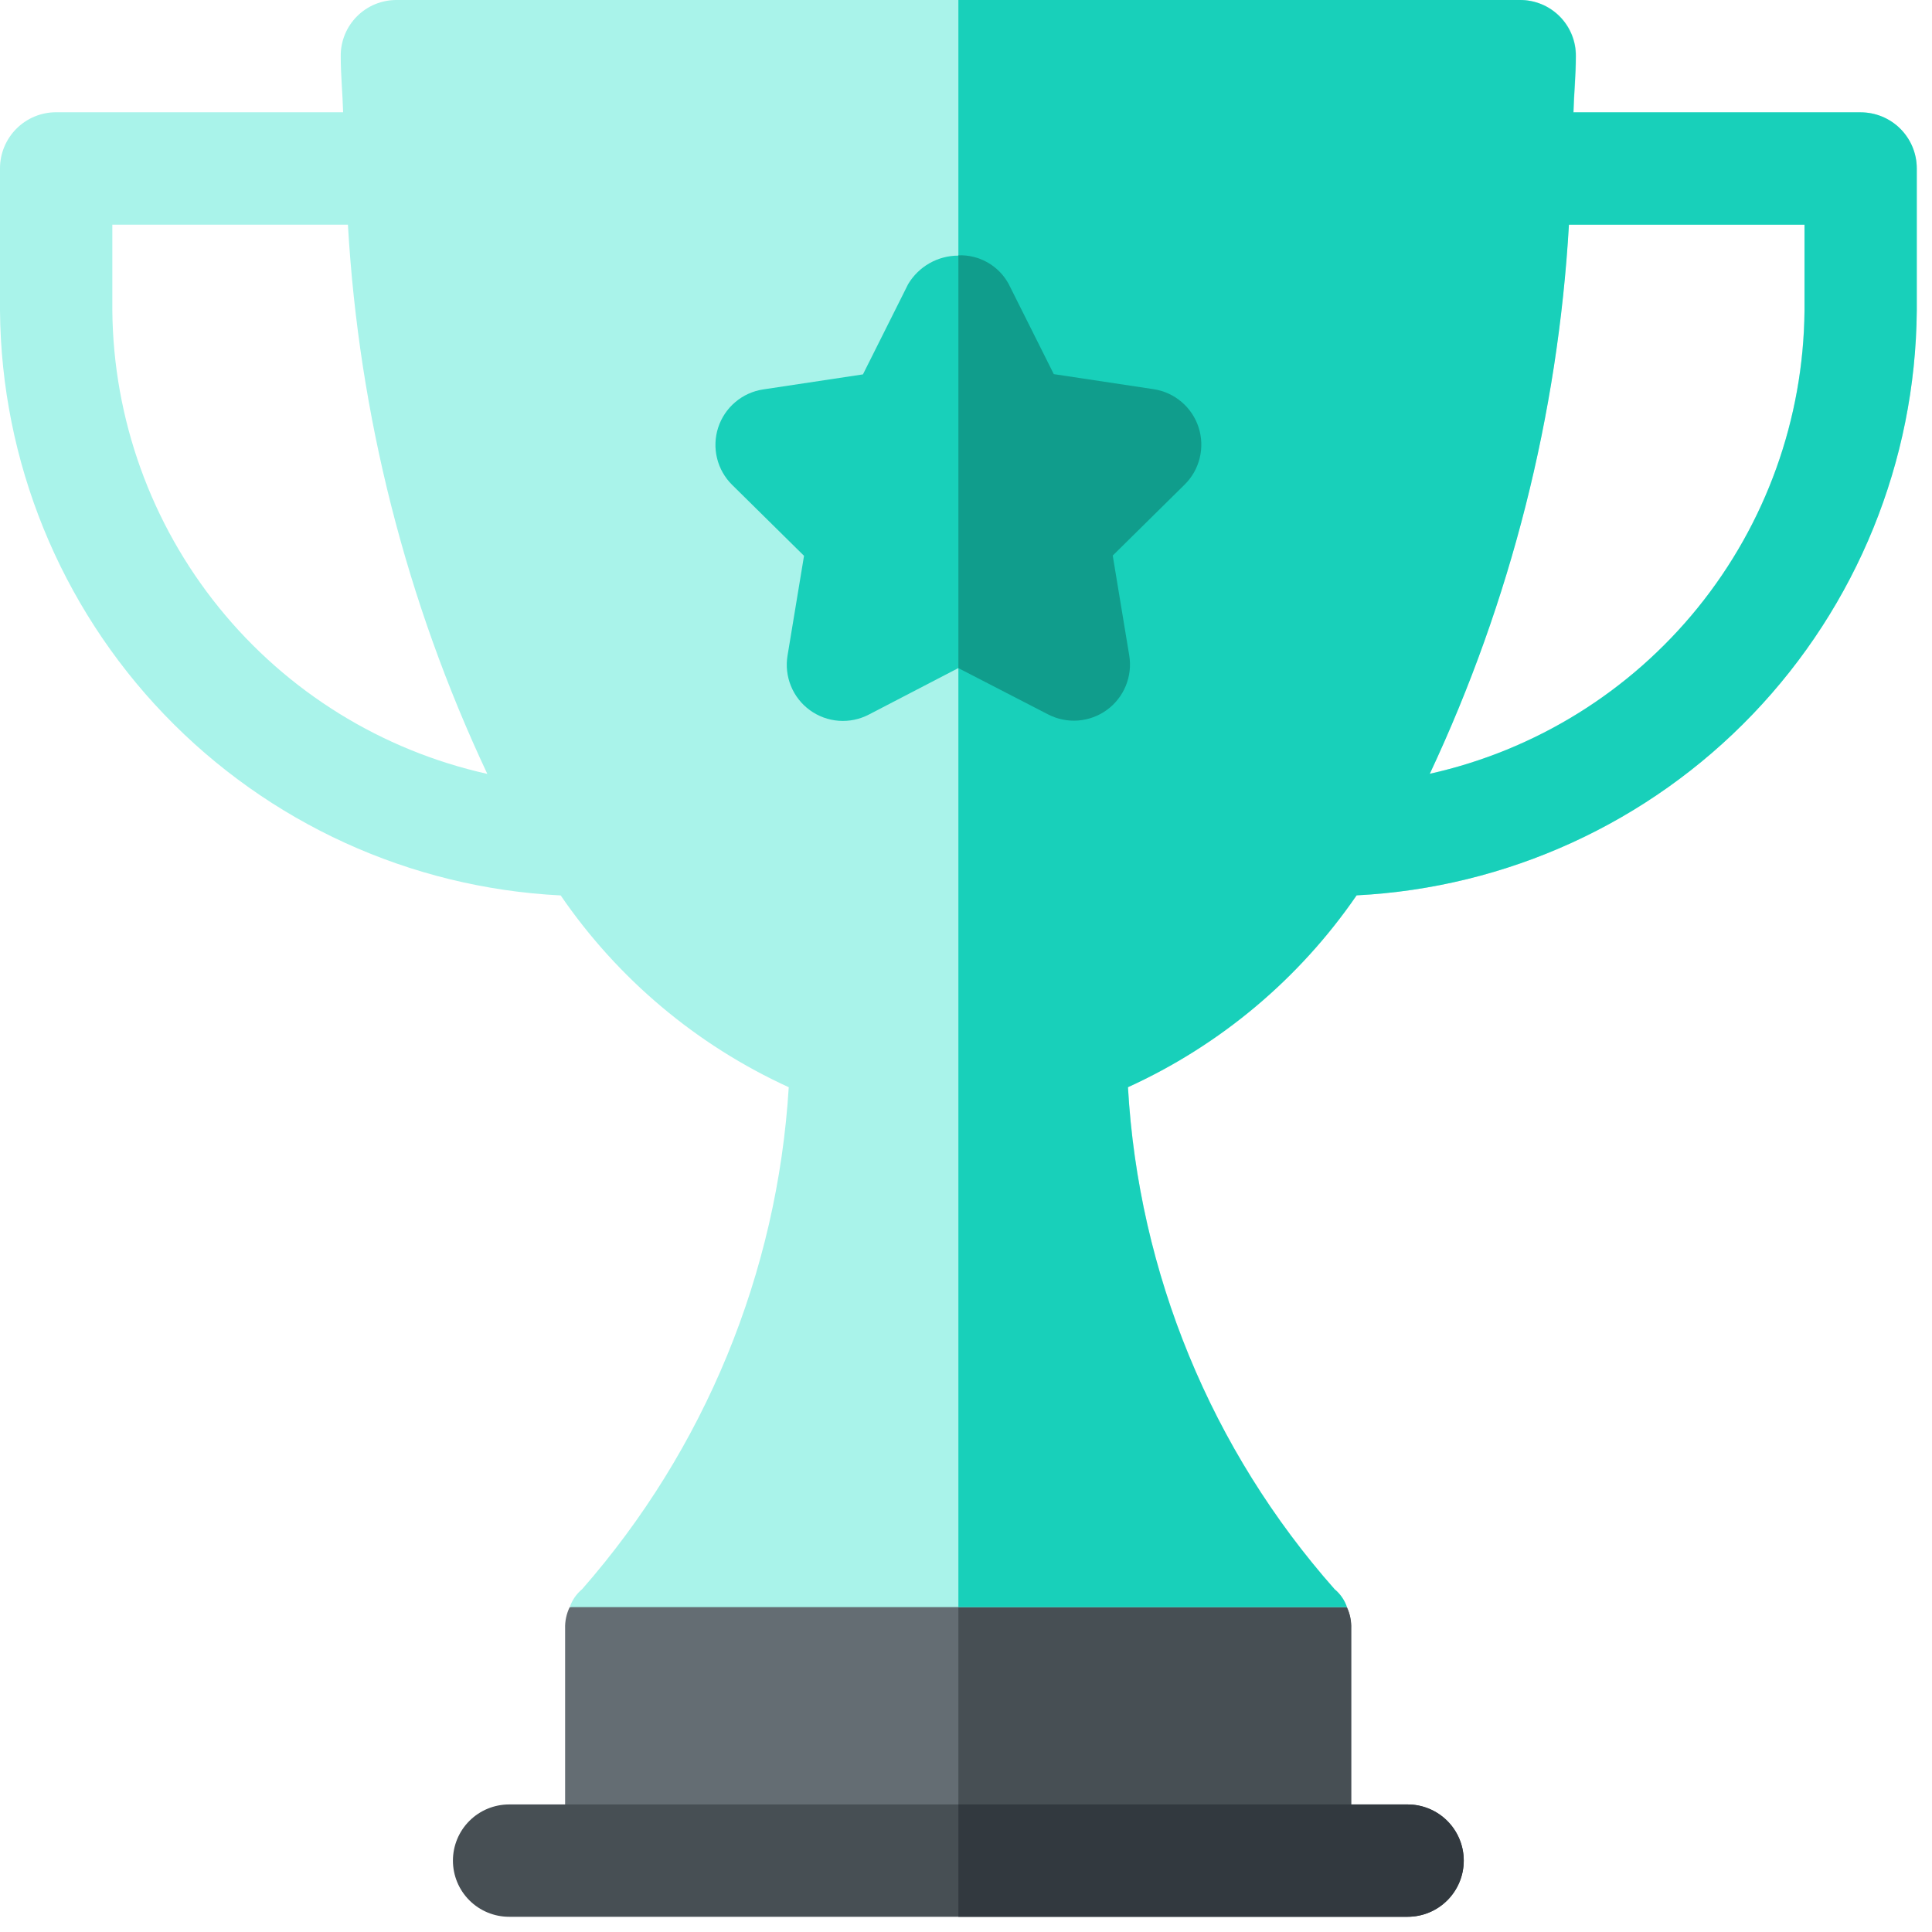
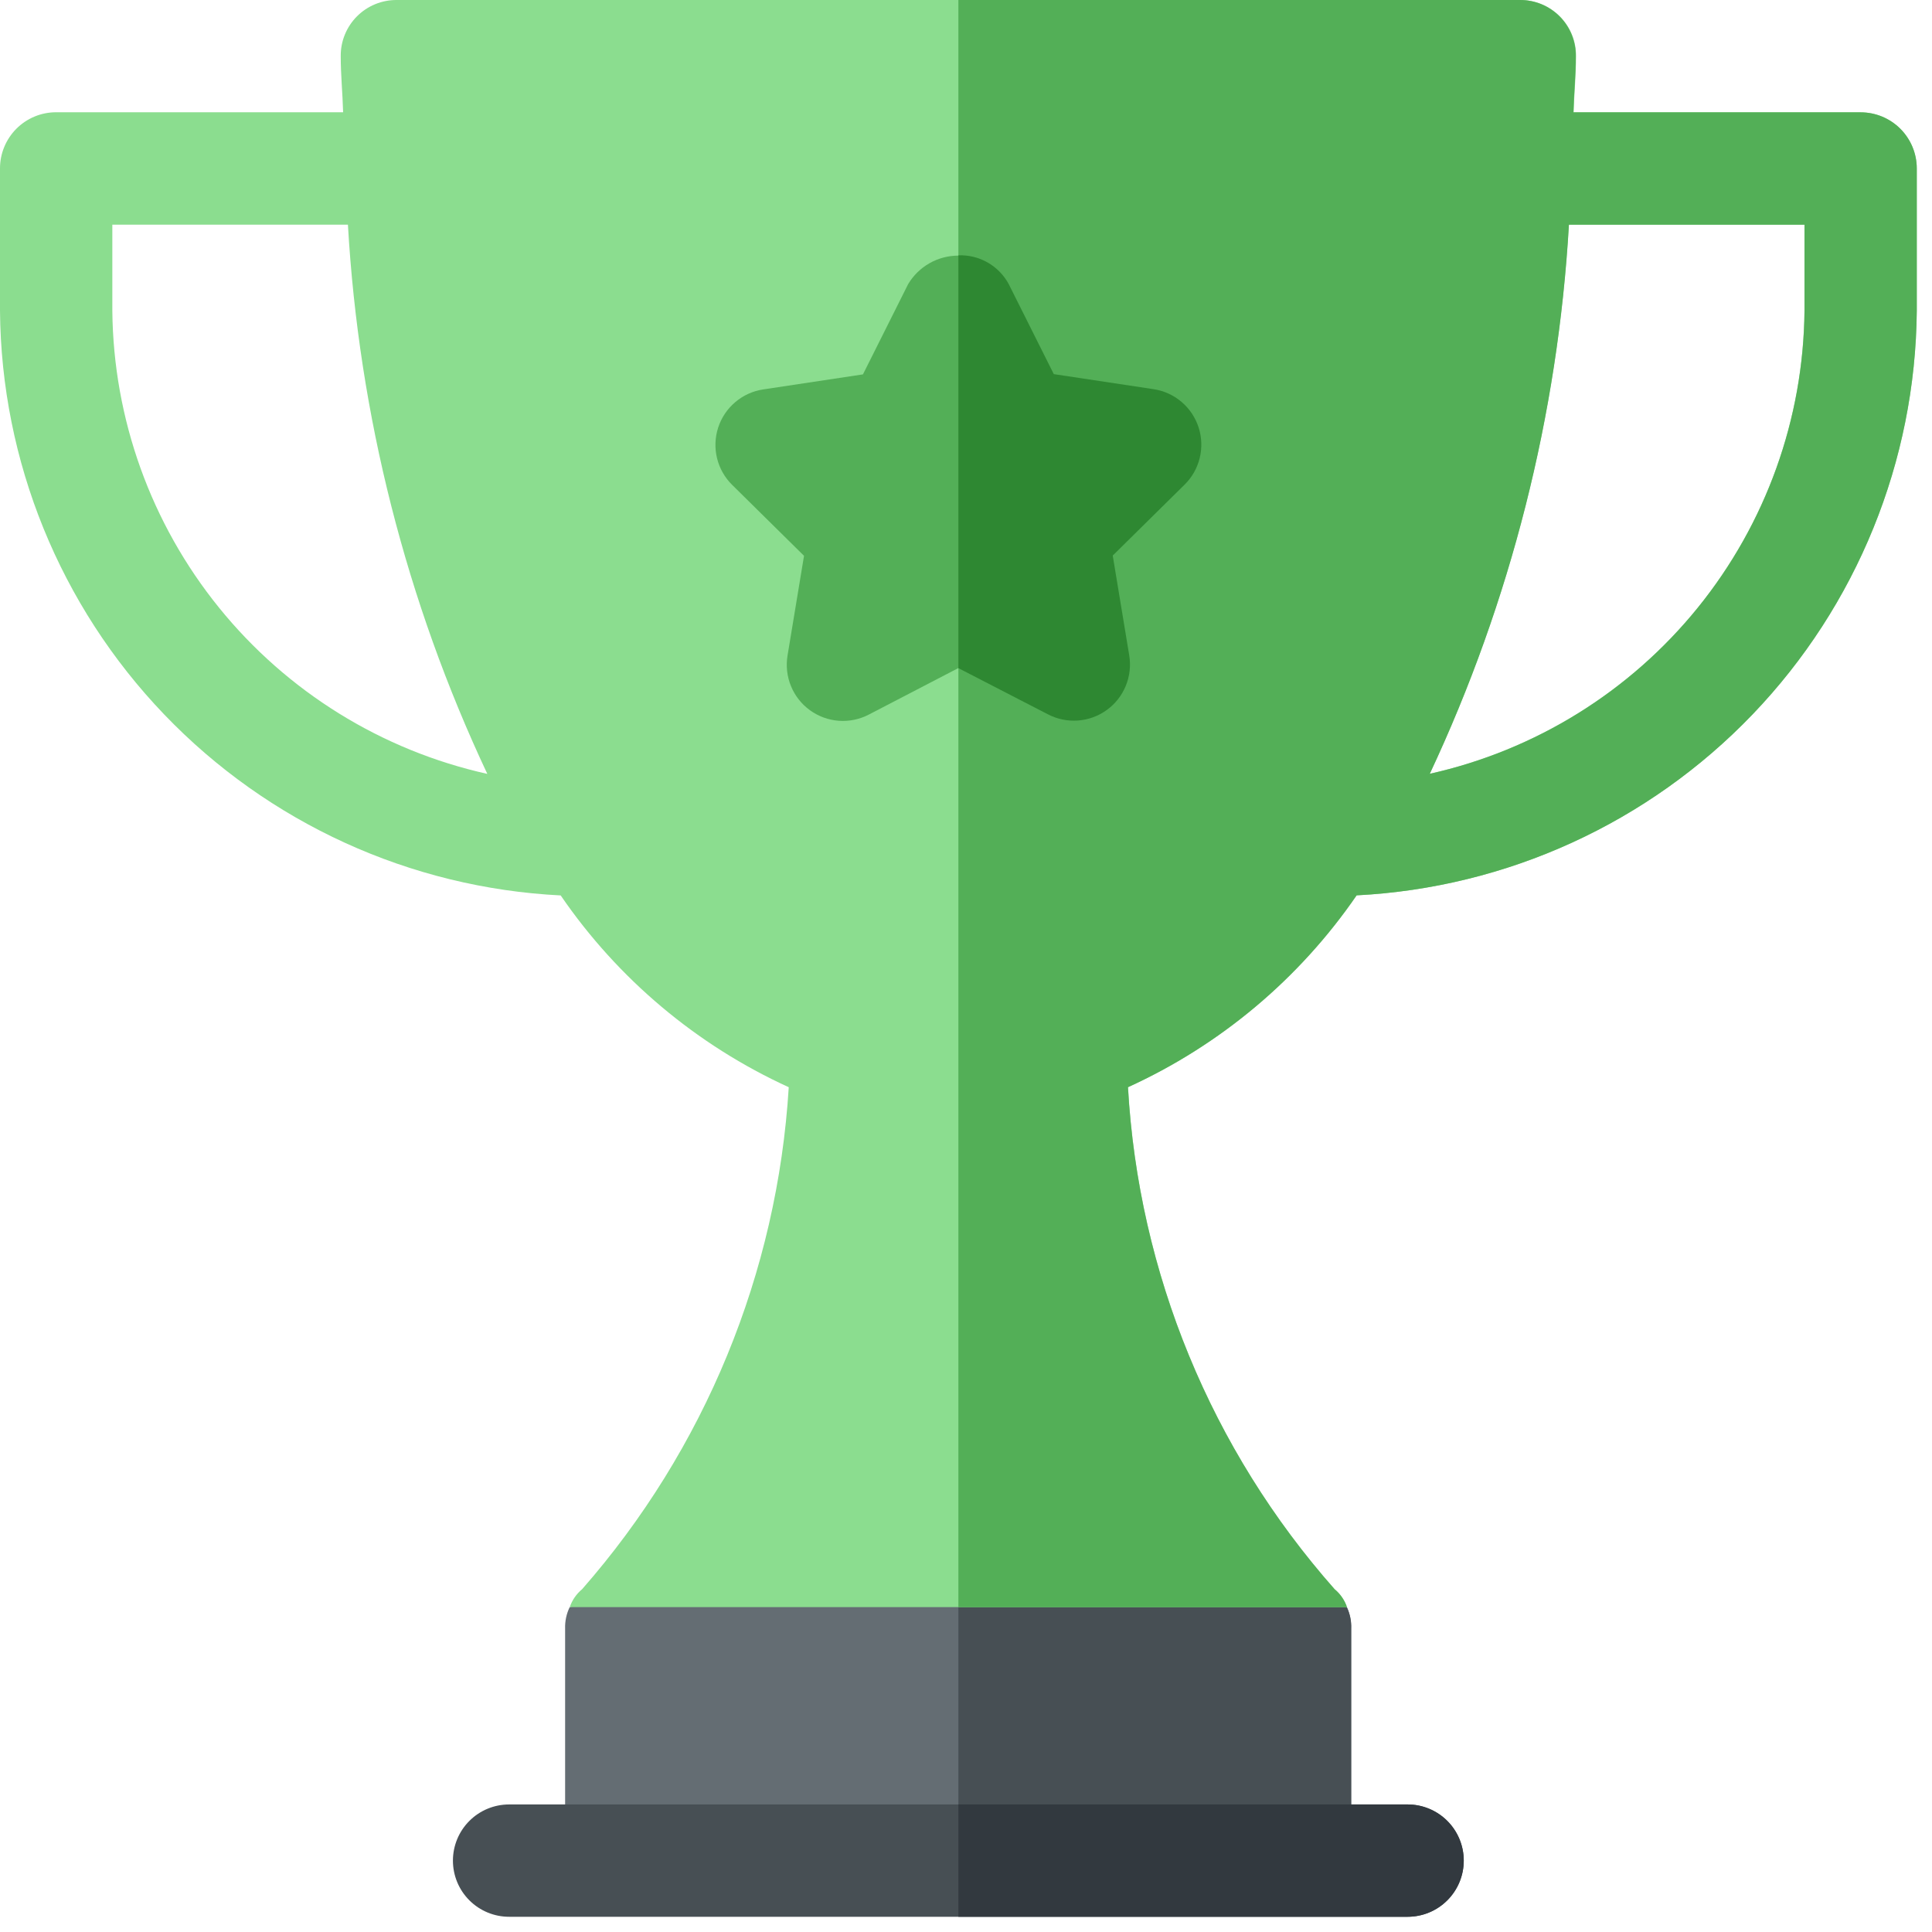
<svg xmlns="http://www.w3.org/2000/svg" width="99" height="99" viewBox="0 0 99 99" fill="none">
-   <path d="M69.021 82.358L49.101 76.602L29.19 82.358C29.025 82.698 28.946 83.074 28.958 83.452V95.344H69.226V83.452C69.247 83.076 69.176 82.701 69.021 82.358Z" fill="#646D73" />
+   <path d="M69.021 82.358L49.101 76.602L29.19 82.358C29.025 82.698 28.946 83.074 28.958 83.452V95.344H69.226V83.452C69.247 83.076 69.176 82.7 69.021 82.358Z" fill="#646D73" />
  <path d="M69.244 95.344V83.452C69.256 83.074 69.177 82.698 69.012 82.358L49.11 76.602V95.344H69.244Z" fill="#474F54" />
-   <path d="M95.344 5.756H80.638C80.664 4.784 80.76 3.869 80.76 2.88C80.764 2.501 80.693 2.125 80.55 1.774C80.406 1.423 80.195 1.104 79.927 0.836C79.659 0.568 79.341 0.356 78.99 0.212C78.639 0.069 78.263 -0.003 77.884 0H20.335C19.957 -0.003 19.581 0.069 19.231 0.212C18.881 0.355 18.562 0.567 18.294 0.835C18.027 1.102 17.815 1.421 17.672 1.771C17.528 2.122 17.456 2.497 17.46 2.876C17.46 3.865 17.556 4.78 17.582 5.752H2.876C2.498 5.752 2.123 5.826 1.774 5.971C1.425 6.116 1.108 6.328 0.841 6.595C0.574 6.863 0.362 7.18 0.218 7.53C0.073 7.879 -0.001 8.254 3.33135e-06 8.632V15.924C0.063 23.64 3.073 31.041 8.414 36.611C13.755 42.181 21.023 45.498 28.731 45.884C31.661 50.161 35.701 53.558 40.417 55.711C39.836 65.222 36.111 74.27 29.829 81.434C29.537 81.676 29.317 81.994 29.195 82.353H69.025C68.903 81.994 68.683 81.676 68.391 81.434C62.073 74.292 58.343 65.231 57.803 55.711C62.529 53.558 66.579 50.16 69.52 45.88C77.221 45.486 84.481 42.166 89.815 36.598C95.15 31.03 98.156 23.634 98.22 15.924V8.632C98.22 7.869 97.917 7.137 97.378 6.598C96.838 6.059 96.107 5.756 95.344 5.756ZM5.756 15.924V11.512H17.828C18.388 21.263 20.813 30.817 24.971 39.656C19.559 38.451 14.714 35.45 11.225 31.14C7.736 26.831 5.808 21.468 5.756 15.924ZM92.464 15.924C92.412 21.466 90.486 26.827 87 31.135C83.513 35.443 78.672 38.445 73.262 39.651C77.408 30.811 79.828 21.26 80.392 11.512H92.464V15.924Z" fill="#A9F3EA" />
-   <path d="M95.344 5.756H80.624C80.65 4.784 80.747 3.869 80.747 2.88C80.751 2.502 80.68 2.127 80.537 1.777C80.395 1.427 80.185 1.109 79.918 0.841C79.652 0.573 79.335 0.36 78.986 0.216C78.636 0.072 78.262 -0.002 77.884 0H49.11V82.353H69.021C68.898 81.994 68.679 81.676 68.386 81.434C62.068 74.292 58.338 65.231 57.798 55.711C62.524 53.558 66.574 50.16 69.515 45.88C77.217 45.487 84.478 42.167 89.813 36.599C95.149 31.031 98.156 23.635 98.22 15.924V8.632C98.22 7.869 97.916 7.137 97.377 6.598C96.838 6.059 96.106 5.756 95.344 5.756ZM92.468 15.924C92.416 21.466 90.49 26.827 87.004 31.135C83.517 35.443 78.676 38.445 73.266 39.651C77.412 30.811 79.832 21.26 80.397 11.512H92.468V15.924Z" fill="#18D0BA" />
-   <path d="M53.701 36.601L49.109 34.233L44.518 36.618C44.044 36.864 43.511 36.974 42.978 36.934C42.445 36.894 41.934 36.707 41.502 36.393C41.069 36.079 40.733 35.651 40.531 35.156C40.328 34.662 40.268 34.121 40.355 33.594L41.2 28.481L37.519 24.848C37.138 24.474 36.87 24 36.743 23.482C36.616 22.962 36.636 22.419 36.801 21.91C36.966 21.402 37.269 20.95 37.677 20.605C38.084 20.259 38.58 20.034 39.108 19.955L44.22 19.184L46.536 14.558C46.802 14.113 47.179 13.744 47.63 13.488C48.081 13.232 48.591 13.098 49.109 13.098C49.628 13.098 50.138 13.232 50.589 13.488C51.04 13.744 51.417 14.113 51.683 14.558L53.999 19.184L59.111 19.955C59.639 20.034 60.135 20.259 60.542 20.605C60.95 20.95 61.253 21.402 61.418 21.91C61.583 22.419 61.603 22.962 61.476 23.482C61.349 24 61.081 24.474 60.7 24.848L57.019 28.481L57.864 33.594C57.951 34.121 57.891 34.662 57.688 35.156C57.486 35.651 57.15 36.079 56.717 36.393C56.285 36.707 55.774 36.894 55.241 36.934C54.708 36.974 54.175 36.864 53.701 36.618V36.601Z" fill="#18D0BA" />
-   <path d="M53.701 36.605C54.175 36.851 54.709 36.961 55.241 36.921C55.774 36.881 56.285 36.694 56.717 36.38C57.15 36.066 57.486 35.637 57.688 35.143C57.891 34.648 57.952 34.108 57.864 33.581L57.019 28.468L60.7 24.835C61.081 24.461 61.35 23.987 61.476 23.468C61.603 22.949 61.583 22.405 61.418 21.897C61.253 21.389 60.95 20.937 60.542 20.592C60.135 20.246 59.639 20.021 59.111 19.942L53.999 19.171L51.683 14.545C51.432 14.086 51.059 13.707 50.604 13.448C50.15 13.19 49.632 13.064 49.11 13.083V34.237L53.701 36.605Z" fill="#109D8C" />
-   <path d="M72.129 98.22H26.087C25.324 98.22 24.592 97.917 24.052 97.377C23.512 96.838 23.209 96.105 23.209 95.342C23.209 94.579 23.512 93.847 24.052 93.307C24.592 92.767 25.324 92.464 26.087 92.464H72.129C72.892 92.464 73.624 92.767 74.163 93.307C74.703 93.847 75.006 94.579 75.006 95.342C75.006 96.105 74.703 96.838 74.163 97.377C73.624 97.917 72.892 98.22 72.129 98.22Z" fill="#474F54" />
-   <path d="M72.128 92.464H49.11V98.22H72.128C72.891 98.22 73.624 97.917 74.163 97.377C74.703 96.838 75.006 96.105 75.006 95.342C75.006 94.579 74.703 93.847 74.163 93.307C73.624 92.767 72.891 92.464 72.128 92.464Z" fill="#32393F" />
+   <path d="M95.344 5.756H80.638C80.664 4.784 80.76 3.869 80.76 2.88C80.764 2.501 80.693 2.125 80.55 1.774C80.406 1.423 80.195 1.104 79.927 0.836C79.659 0.568 79.341 0.356 78.99 0.212C78.639 0.069 78.263 -0.003 77.884 0H20.335C19.957 -0.003 19.581 0.069 19.231 0.212C18.881 0.355 18.562 0.567 18.294 0.835C18.027 1.102 17.815 1.421 17.672 1.771C17.528 2.122 17.456 2.497 17.46 2.876C17.46 3.865 17.556 4.78 17.582 5.752H2.876C2.498 5.752 2.123 5.826 1.774 5.971C1.425 6.116 1.108 6.328 0.841 6.595C0.574 6.863 0.362 7.18 0.218 7.53C0.073 7.879 -0.001 8.254 3.33135e-06 8.632V15.924C0.063 23.64 3.073 31.041 8.414 36.611C13.755 42.181 21.023 45.498 28.731 45.884C31.661 50.161 35.701 53.558 40.417 55.711C39.836 65.222 36.111 74.27 29.829 81.434C29.537 81.676 29.317 81.994 29.195 82.353H69.025C68.903 81.994 68.683 81.676 68.391 81.434C62.073 74.292 58.343 65.231 57.803 55.711C62.529 53.558 66.579 50.16 69.52 45.88C77.221 45.486 84.481 42.166 89.815 36.598C95.15 31.03 98.156 23.634 98.22 15.924V8.632C98.22 7.869 97.917 7.137 97.378 6.598C96.838 6.059 96.107 5.756 95.344 5.756ZM5.756 15.924V11.512H17.828C18.388 21.263 20.813 30.817 24.971 39.656C19.559 38.451 14.714 35.45 11.225 31.14C7.736 26.831 5.808 21.468 5.756 15.924ZM92.464 15.924C92.412 21.466 90.486 26.827 87 31.135C83.513 35.443 78.672 38.445 73.262 39.651C77.408 30.811 79.828 21.26 80.392 11.512H92.464V15.924Z" fill="#8BDD8F" />
+   <path d="M95.344 5.756H80.624C80.65 4.784 80.747 3.87 80.747 2.88C80.751 2.502 80.68 2.128 80.537 1.777C80.395 1.427 80.185 1.109 79.918 0.841C79.652 0.573 79.335 0.361 78.986 0.216C78.636 0.072 78.262 -0.001 77.884 0H49.11V82.354H69.021C68.898 81.994 68.679 81.676 68.386 81.434C62.068 74.292 58.338 65.231 57.798 55.711C62.524 53.558 66.574 50.16 69.515 45.88C77.217 45.487 84.478 42.168 89.813 36.599C95.149 31.031 98.156 23.635 98.22 15.924V8.632C98.22 7.869 97.916 7.138 97.377 6.598C96.838 6.059 96.106 5.756 95.344 5.756ZM92.468 15.924C92.416 21.466 90.49 26.827 87.004 31.135C83.517 35.444 78.676 38.445 73.266 39.651C77.412 30.811 79.832 21.26 80.397 11.512H92.468V15.924Z" fill="#53AF57" />
+   <path d="M53.701 36.601L49.109 34.233L44.518 36.618C44.044 36.864 43.511 36.974 42.978 36.934C42.445 36.894 41.934 36.707 41.502 36.393C41.069 36.079 40.733 35.651 40.531 35.156C40.328 34.662 40.268 34.121 40.355 33.594L41.2 28.481L37.519 24.848C37.138 24.474 36.87 24 36.743 23.482C36.616 22.963 36.636 22.419 36.801 21.91C36.966 21.402 37.269 20.95 37.677 20.605C38.084 20.259 38.58 20.034 39.108 19.955L44.22 19.184L46.536 14.558C46.802 14.113 47.179 13.744 47.63 13.488C48.081 13.232 48.591 13.098 49.109 13.098C49.628 13.098 50.138 13.232 50.589 13.488C51.04 13.744 51.417 14.113 51.683 14.558L53.999 19.184L59.111 19.955C59.639 20.034 60.135 20.259 60.542 20.605C60.95 20.95 61.253 21.402 61.418 21.91C61.583 22.419 61.603 22.963 61.476 23.482C61.349 24 61.081 24.474 60.7 24.848L57.019 28.481L57.864 33.594C57.951 34.121 57.891 34.662 57.688 35.156C57.486 35.651 57.15 36.079 56.717 36.393C56.285 36.707 55.774 36.894 55.241 36.934C54.708 36.974 54.175 36.864 53.701 36.618V36.601Z" fill="#53AF57" />
+   <path d="M53.701 36.605C54.175 36.851 54.709 36.961 55.241 36.921C55.774 36.881 56.285 36.694 56.717 36.38C57.15 36.066 57.486 35.637 57.688 35.143C57.891 34.648 57.952 34.108 57.864 33.581L57.019 28.468L60.7 24.835C61.081 24.461 61.35 23.987 61.476 23.468C61.603 22.949 61.583 22.405 61.418 21.897C61.253 21.389 60.95 20.937 60.542 20.592C60.135 20.246 59.639 20.021 59.111 19.942L53.999 19.171L51.683 14.545C51.432 14.086 51.059 13.707 50.604 13.448C50.15 13.19 49.632 13.064 49.11 13.083V34.237L53.701 36.605Z" fill="#2E8832" />
+   <path d="M72.129 98.22H26.087C25.324 98.22 24.592 97.917 24.052 97.377C23.512 96.838 23.209 96.106 23.209 95.342C23.209 94.579 23.512 93.847 24.052 93.307C24.592 92.767 25.324 92.464 26.087 92.464H72.129C72.892 92.464 73.624 92.767 74.163 93.307C74.703 93.847 75.006 94.579 75.006 95.342C75.006 96.106 74.703 96.838 74.163 97.377C73.624 97.917 72.892 98.22 72.129 98.22Z" fill="#474F54" />
+   <path d="M72.128 92.464H49.11V98.22H72.128C72.891 98.22 73.624 97.917 74.163 97.377C74.703 96.838 75.006 96.106 75.006 95.342C75.006 94.579 74.703 93.847 74.163 93.307C73.624 92.767 72.891 92.464 72.128 92.464Z" fill="#32393F" />
</svg>
